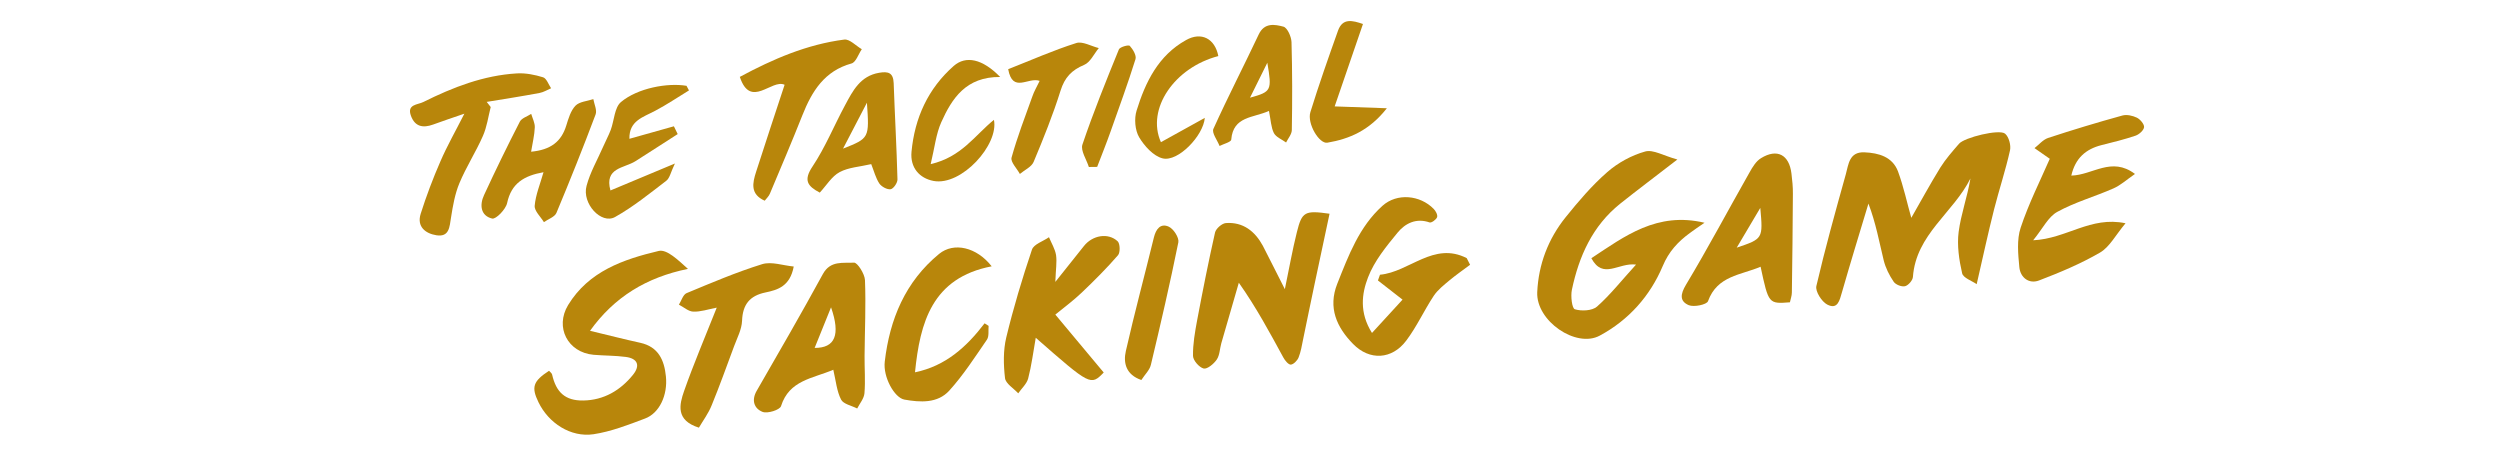
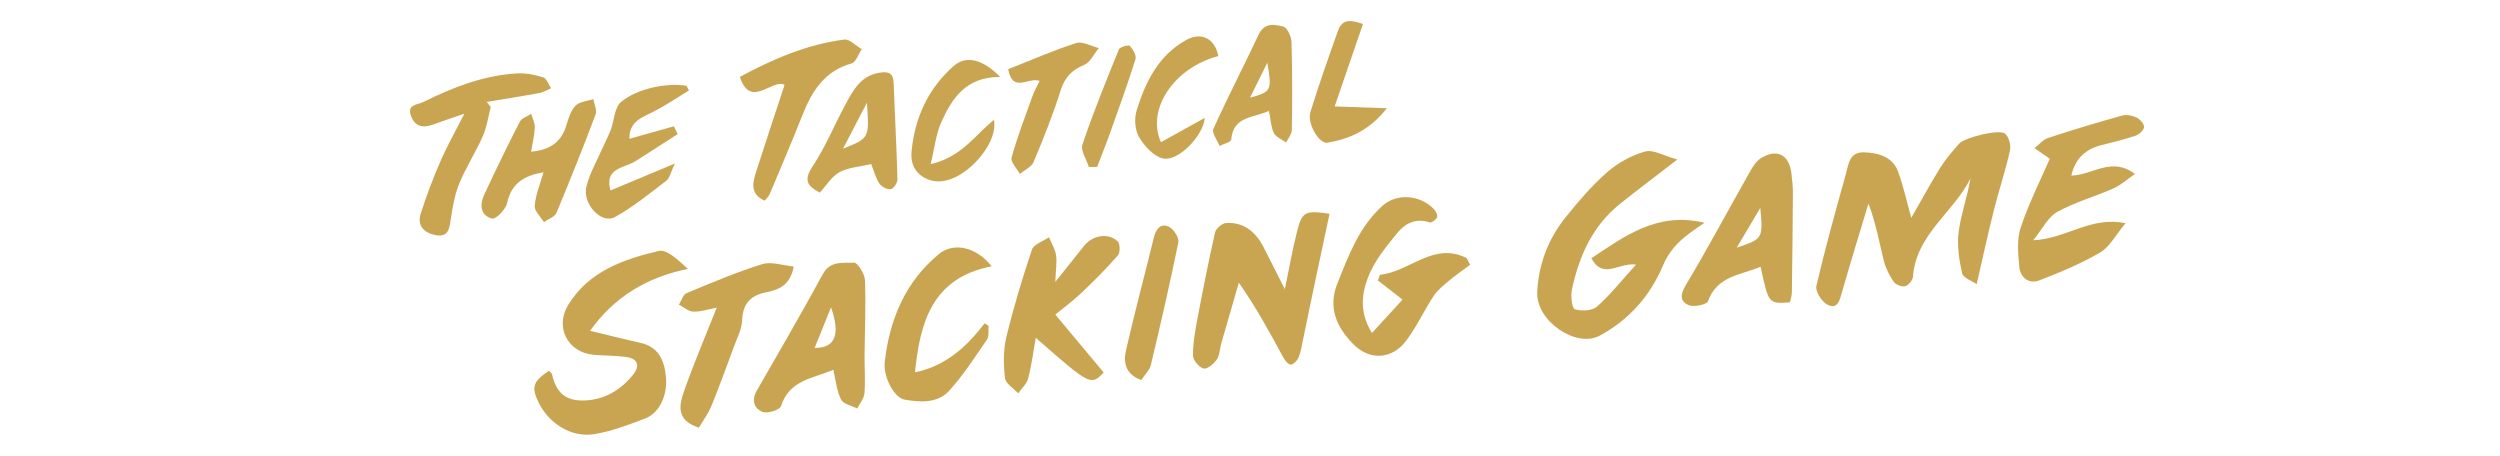
<svg xmlns="http://www.w3.org/2000/svg" version="1.1" id="Layer_1" x="0px" y="0px" viewBox="0 0 243.88 44.41" style="enable-background:new 0 0 243.88 44.41;" xml:space="preserve">
  <style type="text/css">
- 	.st0{fill:#b8860b;}
- 	.st1{fill:#b8860b;}
+ 	.st0{fill:#CAA551;}
+ 	.st1{fill:#CAA551;}
</style>
  <g>
    <path class="st1" d="M186.45,21.25c0.87-1.51,1.8-3.23,2.83-4.9c0.52-0.83,1.18-1.58,1.83-2.33c0.52-0.61,3.93-1.45,4.49-0.98   c0.37,0.31,0.59,1.13,0.48,1.63c-0.43,1.93-1.06,3.82-1.55,5.74c-0.58,2.29-1.08,4.61-1.7,7.31c-0.46-0.32-1.32-0.61-1.42-1.06   c-0.3-1.31-0.51-2.73-0.34-4.04c0.23-1.74,0.85-3.42,1.15-5.21c-1.65,3.33-5.31,5.45-5.61,9.6c-0.02,0.34-0.45,0.83-0.77,0.91   c-0.33,0.08-0.92-0.15-1.11-0.44c-0.43-0.63-0.79-1.35-0.97-2.08c-0.44-1.81-0.77-3.65-1.49-5.54c-0.87,2.88-1.75,5.75-2.58,8.64   c-0.23,0.8-0.42,1.74-1.44,1.21c-0.54-0.28-1.18-1.29-1.06-1.81c0.85-3.65,1.86-7.27,2.87-10.89c0.27-0.96,0.32-2.22,1.83-2.15   c1.39,0.06,2.72,0.44,3.26,1.85C185.71,18.23,186.05,19.85,186.45,21.25" />
    <path class="st1" d="M163.63,15.56c-2.2,1.7-3.92,2.99-5.59,4.32c-2.69,2.16-4.01,5.12-4.7,8.39c-0.13,0.62,0.01,1.82,0.29,1.9   c0.65,0.2,1.69,0.15,2.16-0.26c1.32-1.17,2.42-2.58,3.81-4.1c-1.73-0.22-3.21,1.51-4.36-0.62c3.26-2.15,6.4-4.56,11.04-3.46   c-0.64,0.44-1.04,0.71-1.43,1c-1.16,0.85-2.05,1.8-2.65,3.23c-1.23,2.91-3.31,5.26-6.14,6.78c-2.31,1.25-6.22-1.43-6.1-4.23   c0.12-2.71,1.07-5.21,2.78-7.33c1.25-1.55,2.56-3.09,4.05-4.39c1.04-0.91,2.37-1.64,3.7-2.01C161.27,14.56,162.3,15.2,163.63,15.56   " />
    <path class="st1" d="M53.56,36.17c0.1,0.12,0.27,0.23,0.3,0.37c0.39,1.72,1.27,2.56,3.04,2.53c2-0.03,3.62-0.98,4.86-2.52   c0.72-0.9,0.44-1.58-0.71-1.73c-1.04-0.14-2.1-0.12-3.15-0.21c-2.52-0.23-3.79-2.69-2.48-4.85c2.01-3.3,5.39-4.46,8.84-5.28   c0.8-0.19,1.9,0.9,2.85,1.75c-4.04,0.83-7.18,2.73-9.55,6.04c1.71,0.41,3.3,0.82,4.9,1.17c1.77,0.39,2.34,1.69,2.5,3.27   c0.19,1.83-0.63,3.6-2.04,4.12c-1.64,0.62-3.31,1.27-5.02,1.53c-2.23,0.33-4.39-1.09-5.37-3.12C51.81,37.76,52,37.19,53.56,36.17" />
    <path class="st1" d="M125.34,28.21c0.44-2.11,0.74-3.84,1.17-5.55c0.5-2.02,0.77-2.15,3.19-1.81c-0.49,2.31-0.99,4.61-1.47,6.91   c-0.38,1.78-0.74,3.57-1.11,5.35c-0.12,0.6-0.22,1.21-0.44,1.76c-0.12,0.3-0.49,0.68-0.76,0.7c-0.23,0.01-0.57-0.4-0.73-0.7   c-1.32-2.42-2.62-4.85-4.34-7.29c-0.57,1.97-1.14,3.94-1.71,5.91c-0.15,0.53-0.15,1.15-0.44,1.58c-0.28,0.42-0.93,0.96-1.28,0.88   c-0.44-0.11-1.03-0.79-1.04-1.23c-0.02-1.15,0.19-2.32,0.4-3.46c0.54-2.87,1.11-5.74,1.75-8.58c0.09-0.38,0.67-0.89,1.06-0.92   c1.68-0.12,2.83,0.8,3.6,2.21C123.87,25.27,124.51,26.6,125.34,28.21" />
    <path class="st1" d="M202.06,17.13c2.09-0.05,3.92-1.89,6.21-0.16c-0.8,0.55-1.39,1.1-2.1,1.41c-1.81,0.8-3.76,1.34-5.48,2.29   c-0.88,0.48-1.41,1.62-2.35,2.77c3.26-0.15,5.59-2.38,9.01-1.66c-0.98,1.17-1.56,2.32-2.49,2.86c-1.88,1.09-3.91,1.94-5.95,2.72   c-0.97,0.37-1.82-0.27-1.92-1.3c-0.12-1.28-0.26-2.68,0.13-3.85c0.78-2.35,1.91-4.59,2.84-6.72c-0.54-0.37-1.01-0.71-1.49-1.04   c0.44-0.34,0.82-0.82,1.32-0.99c2.4-0.79,4.82-1.52,7.25-2.19c0.43-0.12,1,0.01,1.42,0.21c0.32,0.16,0.72,0.63,0.7,0.92   c-0.03,0.31-0.48,0.71-0.82,0.83c-1.09,0.37-2.22,0.65-3.35,0.93C203.47,14.55,202.45,15.43,202.06,17.13" />
    <path class="st1" d="M133.84,32.48c1.14-1.24,2.1-2.29,2.98-3.25c-0.86-0.68-1.63-1.27-2.4-1.87c0.07-0.19,0.13-0.38,0.2-0.56   c2.87-0.26,5.23-3.27,8.46-1.62c0.11,0.22,0.22,0.43,0.33,0.65c-0.67,0.5-1.36,0.98-2,1.51c-0.55,0.46-1.15,0.93-1.54,1.51   c-0.95,1.43-1.66,3.02-2.69,4.38c-1.39,1.85-3.57,1.97-5.18,0.33c-1.6-1.63-2.47-3.54-1.55-5.87c1.1-2.76,2.14-5.58,4.42-7.62   c1.41-1.26,3.66-1.05,4.99,0.31c0.2,0.2,0.41,0.6,0.33,0.81c-0.09,0.24-0.55,0.57-0.73,0.51c-1.31-0.46-2.38,0.09-3.12,0.99   c-1.11,1.35-2.28,2.78-2.89,4.38C132.85,28.63,132.58,30.48,133.84,32.48" />
    <path class="st1" d="M171.75,26.02c-1.92,0.82-4.23,0.87-5.13,3.36c-0.12,0.34-1.37,0.6-1.88,0.39c-0.88-0.38-0.84-1.04-0.27-1.99   c2.16-3.6,4.13-7.31,6.2-10.96c0.29-0.52,0.64-1.1,1.12-1.39c1.57-0.97,2.75-0.34,2.97,1.5c0.08,0.66,0.15,1.32,0.14,1.99   c-0.02,3.21-0.05,6.42-0.1,9.62c0,0.32-0.13,0.64-0.19,0.95C172.53,29.65,172.53,29.65,171.75,26.02 M169.42,24.16   c2.57-0.87,2.57-0.87,2.3-3.88C171,21.51,170.32,22.66,169.42,24.16" />
    <path class="st1" d="M81.29,36.07c-2.01,0.86-4.3,1.01-5.1,3.55c-0.12,0.37-1.32,0.75-1.8,0.56c-0.82-0.32-1.11-1.13-0.57-2.06   c2.18-3.78,4.36-7.55,6.45-11.38c0.74-1.36,1.99-1.05,3.04-1.12c0.33-0.02,1.04,1.09,1.07,1.7c0.1,2.46-0.02,4.94-0.04,7.4   c-0.01,1.21,0.09,2.43-0.01,3.64c-0.04,0.51-0.46,1-0.71,1.49c-0.54-0.28-1.35-0.43-1.57-0.87C81.63,38.17,81.55,37.19,81.29,36.07    M79.47,33.94c1.99,0.01,2.54-1.26,1.6-3.96C80.49,31.42,79.99,32.66,79.47,33.94" />
    <path class="st1" d="M102.95,27.5c1.14-1.43,1.97-2.46,2.79-3.5c0.83-1.05,2.36-1.33,3.29-0.46c0.24,0.23,0.26,1.09,0.04,1.35   c-1.11,1.28-2.32,2.49-3.55,3.66c-0.84,0.8-1.78,1.49-2.57,2.14c1.7,2.04,3.21,3.85,4.72,5.65c-1.27,1.3-1.29,1.29-6.63-3.39   c-0.25,1.41-0.41,2.71-0.74,3.97c-0.14,0.53-0.64,0.97-0.97,1.45c-0.45-0.49-1.23-0.95-1.29-1.49c-0.15-1.3-0.18-2.69,0.12-3.95   c0.7-2.9,1.56-5.76,2.51-8.58c0.18-0.53,1.09-0.81,1.66-1.21c0.24,0.58,0.59,1.14,0.69,1.74C103.12,25.57,102.99,26.29,102.95,27.5   " />
    <path class="st1" d="M96.44,31.79c-0.04,0.45,0.06,1.01-0.16,1.34c-1.17,1.7-2.3,3.46-3.68,4.98c-1.14,1.25-2.82,1.15-4.38,0.87   c-0.97-0.18-2.09-2.2-1.91-3.7c0.48-4.13,2-7.8,5.3-10.51c1.44-1.18,3.67-0.66,5.13,1.21c-5.81,1.12-6.99,5.47-7.48,10.34   c3-0.62,5.04-2.49,6.79-4.78C96.18,31.62,96.31,31.7,96.44,31.79" />
    <path class="st1" d="M47.87,10.44c-0.24,0.94-0.37,1.94-0.76,2.82c-0.69,1.57-1.63,3.02-2.29,4.6c-0.44,1.05-0.64,2.21-0.82,3.35   c-0.15,0.92-0.16,1.94-1.43,1.74c-1.07-0.17-1.93-0.84-1.53-2.1c0.55-1.73,1.19-3.43,1.92-5.1c0.65-1.51,1.47-2.94,2.34-4.66   c-1.15,0.4-2.11,0.71-3.05,1.06c-0.99,0.36-1.77,0.21-2.16-0.85c-0.42-1.14,0.66-1.07,1.21-1.35c2.89-1.44,5.88-2.6,9.13-2.79   c0.84-0.05,1.74,0.13,2.55,0.38c0.34,0.11,0.53,0.7,0.78,1.07C53.39,8.77,53.02,9,52.63,9.07c-1.71,0.32-3.43,0.59-5.15,0.87   C47.61,10.11,47.74,10.27,47.87,10.44" />
    <path class="st1" d="M68.18,41.72c-2.29-0.72-1.91-2.25-1.44-3.59c0.93-2.65,2.04-5.24,3.18-8.12c-0.87,0.17-1.59,0.42-2.3,0.39   c-0.47-0.02-0.92-0.44-1.39-0.68c0.24-0.38,0.4-0.97,0.74-1.12c2.43-1.01,4.87-2.05,7.38-2.83c0.91-0.28,2.03,0.13,3.08,0.23   c-0.36,1.93-1.56,2.28-2.76,2.53c-1.53,0.32-2.22,1.17-2.28,2.76c-0.03,0.84-0.48,1.68-0.78,2.49c-0.71,1.91-1.4,3.84-2.17,5.72   C69.12,40.32,68.58,41.03,68.18,41.72" />
    <path class="st1" d="M51.81,14.8c1.92-0.18,2.95-0.99,3.43-2.55c0.21-0.68,0.43-1.45,0.9-1.94c0.39-0.4,1.15-0.44,1.74-0.64   c0.09,0.5,0.38,1.09,0.22,1.5c-1.21,3.22-2.49,6.42-3.82,9.6c-0.17,0.4-0.8,0.6-1.22,0.9c-0.32-0.53-0.94-1.09-0.9-1.6   c0.09-1.06,0.53-2.1,0.86-3.27c-1.9,0.34-3.14,1.08-3.55,3.01c-0.13,0.61-1.09,1.6-1.46,1.51c-1.13-0.27-1.24-1.33-0.79-2.29   c1.11-2.41,2.28-4.8,3.49-7.16c0.18-0.35,0.73-0.51,1.11-0.76c0.13,0.44,0.37,0.89,0.35,1.32C52.14,13.19,51.95,13.94,51.81,14.8" />
    <path class="st1" d="M74.6,19.58c-1.44-0.64-1.19-1.73-0.84-2.82c0.91-2.83,1.84-5.64,2.78-8.49c-1.26-0.6-3.32,2.4-4.37-0.77   c3.23-1.74,6.55-3.17,10.19-3.64c0.52-0.07,1.14,0.61,1.71,0.94c-0.33,0.48-0.57,1.27-1,1.39c-2.64,0.73-3.86,2.7-4.79,5.04   c-1.02,2.57-2.1,5.11-3.17,7.65C75.01,19.14,74.79,19.33,74.6,19.58" />
    <path class="st1" d="M67.21,8.82c-1.1,0.67-2.16,1.39-3.3,1.99c-1.16,0.62-2.55,0.96-2.51,2.73c1.44-0.4,2.89-0.81,4.34-1.22   c0.12,0.25,0.24,0.51,0.37,0.76c-1.38,0.88-2.75,1.78-4.13,2.65c-1.1,0.69-3.04,0.62-2.43,2.85c1.94-0.81,3.86-1.62,6.29-2.63   c-0.41,0.84-0.5,1.43-0.85,1.69c-1.62,1.24-3.22,2.54-4.99,3.53c-1.34,0.75-3.25-1.31-2.78-3.04c0.35-1.32,1.06-2.54,1.61-3.8   c0.24-0.56,0.54-1.1,0.75-1.66c0.34-0.92,0.36-2.18,1-2.72c1.63-1.36,4.53-1.89,6.39-1.58C67.05,8.51,67.13,8.67,67.21,8.82" />
    <path class="st1" d="M84.99,16.01c-1.1,0.26-2.2,0.31-3.08,0.78c-0.77,0.41-1.28,1.29-1.94,2c-1.19-0.63-1.62-1.19-0.7-2.56   c1.24-1.86,2.1-3.99,3.17-5.97c0.75-1.4,1.48-2.85,3.32-3.16c0.88-0.15,1.38-0.02,1.42,1.01c0.11,3.13,0.29,6.26,0.37,9.39   c0.01,0.33-0.39,0.92-0.67,0.96c-0.34,0.05-0.89-0.25-1.1-0.56C85.42,17.35,85.26,16.69,84.99,16.01 M84.57,10.02   c-0.89,1.71-1.55,2.98-2.33,4.48C84.81,13.48,84.81,13.48,84.57,10.02" />
    <path class="st1" d="M123.79,10.82c-1.54,0.7-3.49,0.5-3.68,2.8c-0.02,0.24-0.75,0.42-1.14,0.62c-0.22-0.57-0.78-1.28-0.6-1.67   c1.4-3.1,2.97-6.13,4.42-9.21c0.56-1.18,1.57-0.98,2.41-0.76c0.38,0.1,0.77,0.97,0.79,1.51c0.08,2.86,0.08,5.72,0.03,8.58   c-0.01,0.41-0.36,0.81-0.56,1.21c-0.41-0.3-0.98-0.52-1.19-0.92C123.99,12.42,123.97,11.72,123.79,10.82 M121.94,9.53   c2.1-0.58,2.15-0.7,1.69-3.41C123.05,7.27,122.56,8.26,121.94,9.53" />
    <path class="st1" d="M97.57,7.51c-3.33-0.03-4.7,2.08-5.75,4.42c-0.51,1.14-0.64,2.46-1.03,4.08c3.01-0.69,4.32-2.82,6.17-4.32   c0.5,2.41-3.16,6.48-5.9,5.96c-1.35-0.26-2.29-1.28-2.14-2.85c0.31-3.29,1.61-6.16,4.12-8.37C94.22,5.4,95.84,5.73,97.57,7.51" />
    <path class="st1" d="M101.42,7.89c-1.1-0.41-2.63,1.25-3.07-1.14c2.24-0.88,4.4-1.84,6.64-2.55c0.61-0.2,1.46,0.31,2.2,0.49   c-0.47,0.57-0.83,1.39-1.43,1.64c-1.22,0.51-1.9,1.23-2.3,2.51c-0.74,2.36-1.67,4.67-2.63,6.96c-0.21,0.49-0.88,0.78-1.34,1.17   c-0.29-0.54-0.93-1.17-0.81-1.6c0.56-2.01,1.31-3.97,2.02-5.94C100.87,8.92,101.16,8.44,101.42,7.89" />
    <path class="st1" d="M111.34,37.07c-1.49-0.51-1.78-1.66-1.51-2.83c0.84-3.7,1.83-7.37,2.73-11.06c0.2-0.83,0.65-1.43,1.45-1.07   c0.47,0.21,1.03,1.08,0.94,1.53c-0.81,4-1.73,7.98-2.68,11.95C112.15,36.1,111.7,36.52,111.34,37.07" />
    <path class="st1" d="M132.96,2.34c-0.93,2.71-1.8,5.26-2.76,8.04c1.68,0.06,3.22,0.11,5.09,0.18c-1.71,2.18-3.65,2.99-5.8,3.36   c-0.8,0.14-2-1.87-1.66-2.98c0.83-2.68,1.76-5.32,2.7-7.96C130.98,1.74,131.93,1.99,132.96,2.34" />
    <path class="st1" d="M118.85,5.47c-4.27,1.11-7.05,5.15-5.6,8.4c1.44-0.8,2.86-1.58,4.28-2.37c-0.14,1.74-2.61,4.32-4.11,3.95   c-0.9-0.22-1.79-1.21-2.3-2.07c-0.4-0.69-0.49-1.81-0.24-2.6C111.74,8,113,5.41,115.7,3.91C117.19,3.07,118.52,3.76,118.85,5.47" />
    <path class="st1" d="M106.22,16.29c-0.23-0.73-0.82-1.6-0.63-2.18c1.06-3.14,2.31-6.22,3.56-9.29c0.1-0.24,0.95-0.47,1.06-0.35   c0.31,0.34,0.67,0.94,0.56,1.3c-0.74,2.37-1.6,4.71-2.43,7.06c-0.41,1.16-0.87,2.3-1.31,3.45   C106.76,16.28,106.49,16.29,106.22,16.29" />
  </g>
</svg>
